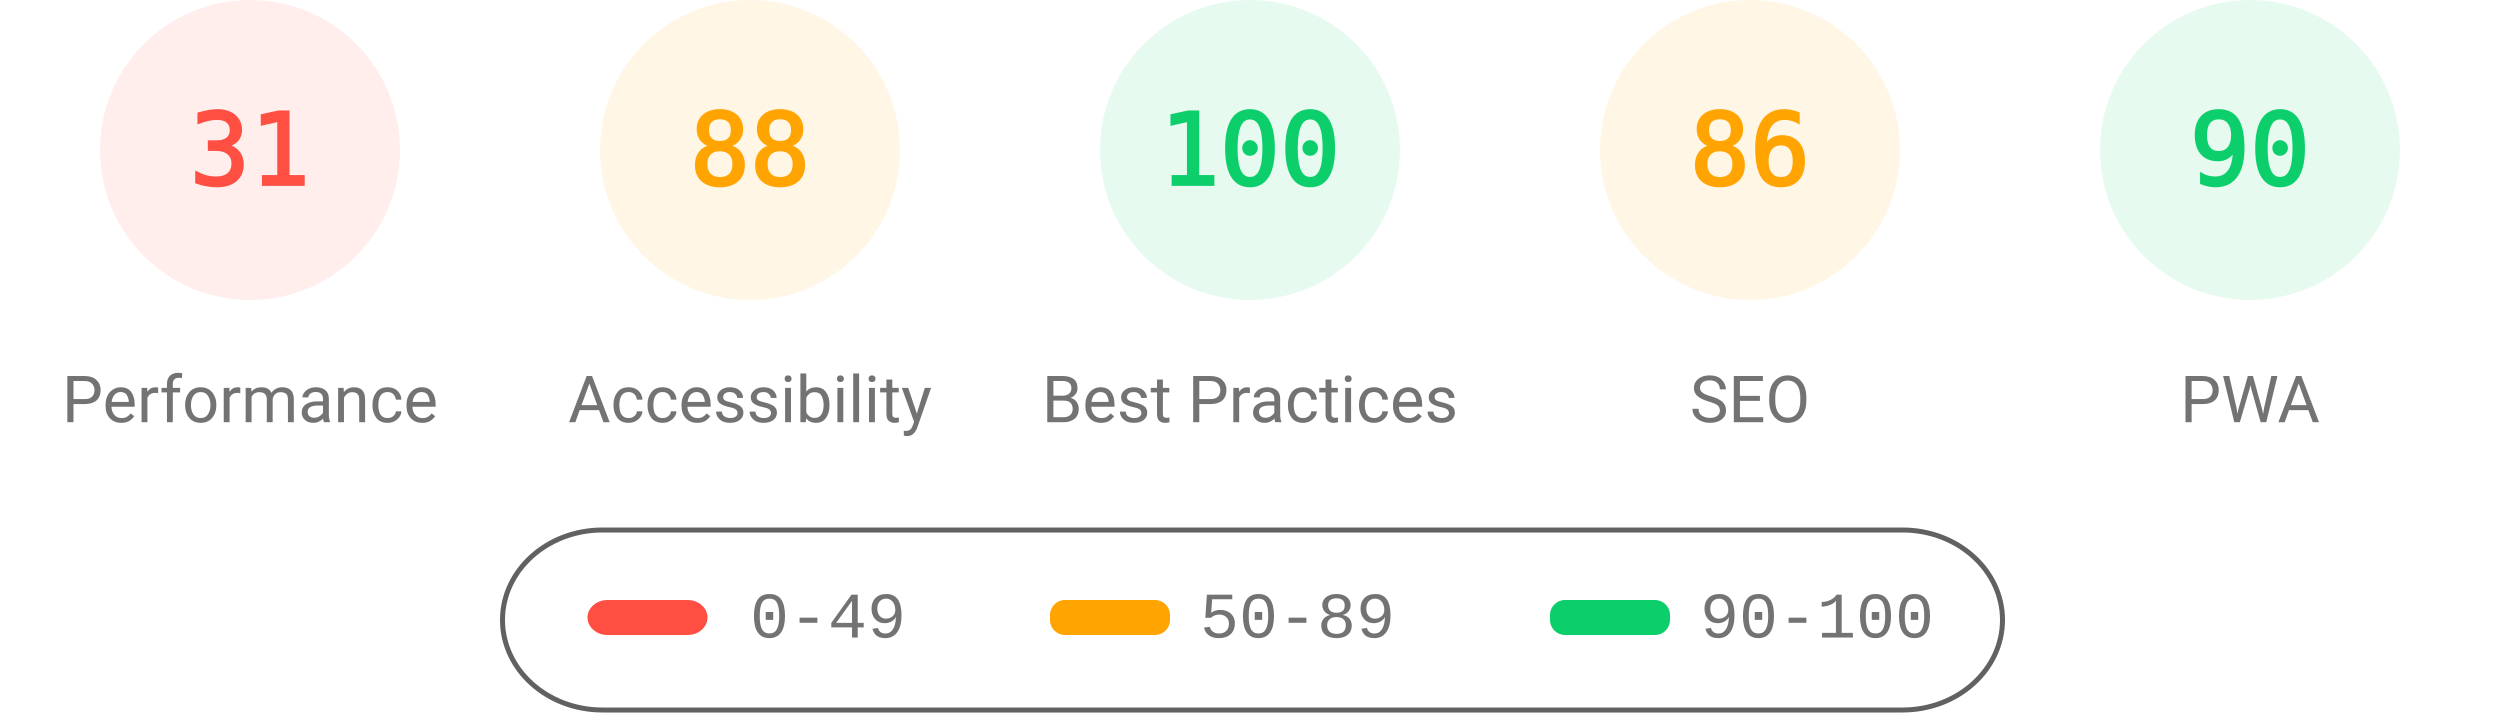
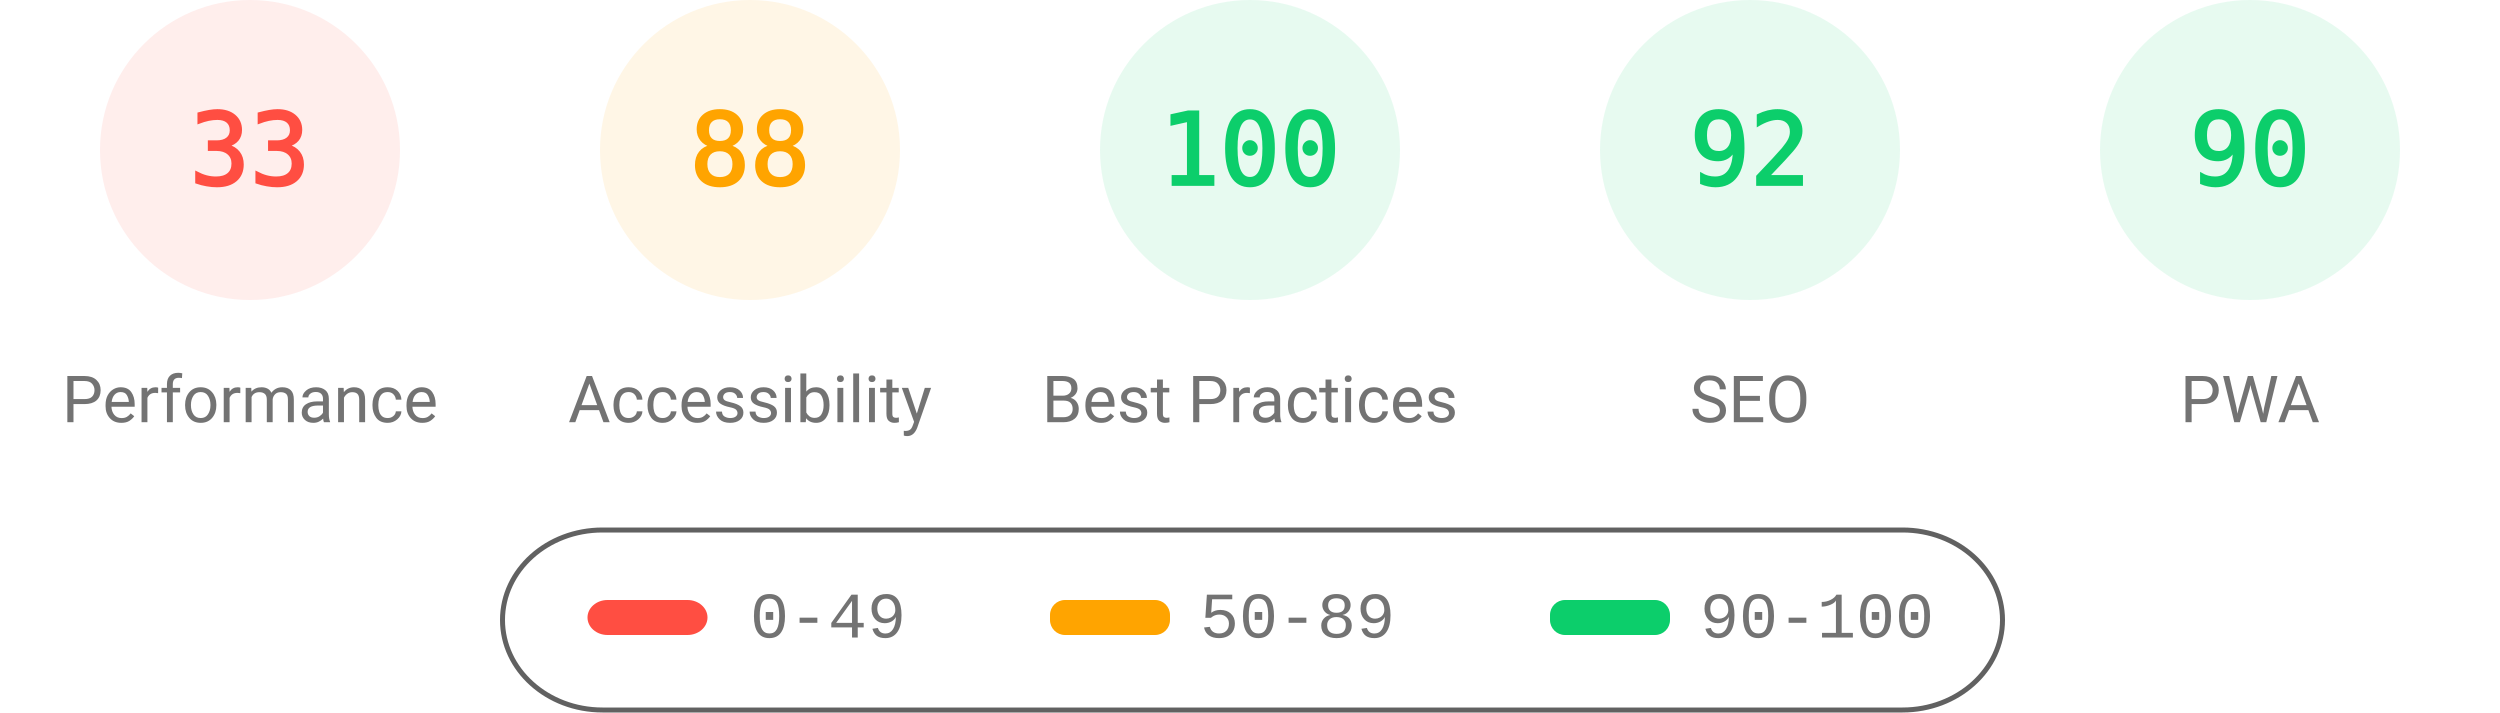
<svg xmlns="http://www.w3.org/2000/svg" fill="none" width="1000" height="285">
  <style>.gauge-base{opacity:.1}.gauge-arc{fill:none;animation-delay:250ms;stroke-linecap:round;transform:rotate(-90deg);transform-origin:100px 60px;animation:load-gauge 1s ease forwards}.guage-text{font-size:40px;font-family:monospace;text-align:center}.guage-red{color:#ff4e42;fill:#ff4e42;stroke:#ff4e42}.guage-orange{color:#ffa400;fill:#ffa400;stroke:#ffa400}.guage-green{color:#0cce6b;fill:#0cce6b;stroke:#0cce6b}.guage-undefined{color:#5c5c5c;fill:#5c5c5c;stroke:#5c5c5c}.guage-title{color:#737373;fill:#737373;stroke:none;font-size:26px;line-height:26px;font-family:Roboto,Halvetica,Arial,sans-serif}@keyframes load-gauge{from{stroke-dasharray:0 352.858}}</style>
  <svg class="guage-div guage-perf guage-red" viewBox="0 0 200 200" width="200" height="200">
    <circle class="gauge-base" r="56" cx="100" cy="60" stroke-width="8" />
-     <circle class="gauge-arc guage-arc-1" r="56" cx="100" cy="60" stroke-width="8" style="stroke-dasharray:109.076,351.858" />
-     <text class="guage-text" x="100" y="60" alignment-baseline="central" dominant-baseline="central" text-anchor="middle">31</text>
+     <circle class="gauge-arc guage-arc-1" r="56" cx="100" cy="60" stroke-width="8" style="stroke-dasharray:116.113,351.858" />
+     <text class="guage-text" x="100" y="60" alignment-baseline="central" dominant-baseline="central" text-anchor="middle">33</text>
    <text class="guage-title" x="100" y="160" alignment-baseline="central" dominant-baseline="central" text-anchor="middle">Performance</text>
  </svg>
  <svg class="guage-div guage-acc guage-orange" viewBox="0 0 200 200" width="200" height="200" x="200">
    <circle class="gauge-base" r="56" cx="100" cy="60" stroke-width="8" />
    <circle class="gauge-arc guage-arc-2" r="56" cx="100" cy="60" stroke-width="8" style="stroke-dasharray:309.635,351.858" />
    <text class="guage-text" x="100" y="60" alignment-baseline="central" dominant-baseline="central" text-anchor="middle">88</text>
    <text class="guage-title" x="100" y="160" alignment-baseline="central" dominant-baseline="central" text-anchor="middle">Accessibility</text>
  </svg>
  <svg class="guage-div guage-best guage-green" viewBox="0 0 200 200" width="200" height="200" x="400">
    <circle class="gauge-base" r="56" cx="100" cy="60" stroke-width="8" />
    <circle class="gauge-arc guage-arc-3" r="56" cx="100" cy="60" stroke-width="8" style="stroke-dasharray:351.858,351.858" />
    <text class="guage-text" x="100" y="60" alignment-baseline="central" dominant-baseline="central" text-anchor="middle">100</text>
    <text class="guage-title" x="100" y="160" alignment-baseline="central" dominant-baseline="central" text-anchor="middle">Best Practices</text>
  </svg>
-   <svg class="guage-div guage-seo guage-orange" viewBox="0 0 200 200" width="200" height="200" x="600">
+   <svg class="guage-div guage-seo guage-green" viewBox="0 0 200 200" width="200" height="200" x="600">
    <circle class="gauge-base" r="56" cx="100" cy="60" stroke-width="8" />
-     <circle class="gauge-arc guage-arc-4" r="56" cx="100" cy="60" stroke-width="8" style="stroke-dasharray:302.598,351.858" />
-     <text class="guage-text" x="100" y="60" alignment-baseline="central" dominant-baseline="central" text-anchor="middle">86</text>
+     <circle class="gauge-arc guage-arc-4" r="56" cx="100" cy="60" stroke-width="8" style="stroke-dasharray:323.709,351.858" />
+     <text class="guage-text" x="100" y="60" alignment-baseline="central" dominant-baseline="central" text-anchor="middle">92</text>
    <text class="guage-title" x="100" y="160" alignment-baseline="central" dominant-baseline="central" text-anchor="middle">SEO</text>
  </svg>
  <svg class="guage-div guage-pwa guage-green" viewBox="0 0 200 200" width="200" height="200" x="800">
    <circle class="gauge-base" r="56" cx="100" cy="60" stroke-width="8" />
    <circle class="gauge-arc guage-arc-4" r="56" cx="100" cy="60" stroke-width="8" style="stroke-dasharray:316.672,351.858" />
    <text class="guage-text" x="100" y="60" alignment-baseline="central" dominant-baseline="central" text-anchor="middle">90</text>
    <text class="guage-title" x="100" y="160" alignment-baseline="central" dominant-baseline="central" text-anchor="middle">PWA</text>
  </svg>
  <svg width="604" height="76" x="200" y="210">
    <path fill="none" id="canvas_background" d="M-1-1h604v80H-1z" />
    <rect fill-opacity="0" stroke="#616161" stroke-width="2" rx="40" id="svg_2" height="72" width="600" y="2" x="1" fill="#000" />
    <rect stroke="#000" rx="8" id="svg_3" height="14" width="48" y="30" x="35" stroke-opacity="null" stroke-width="0" fill="#ff4e42" />
    <rect stroke="#000" rx="6" id="svg_4" height="14" width="48" y="30" x="220" stroke-opacity="null" stroke-width="0" fill="#ffa400" />
    <rect stroke="#000" rx="6" id="svg_5" height="14" width="48" y="30" x="420" stroke-opacity="null" stroke-width="0" fill="#0cce6b" />
    <text xml:space="preserve" text-anchor="start" font-family="'Courier New', Courier, monospace" font-size="26" id="svg_6" y="45" x="100" stroke-opacity="null" stroke-width="0" stroke="#000" fill="#737373">0-49</text>
    <text xml:space="preserve" text-anchor="start" font-family="'Courier New', Courier, monospace" font-size="26" id="svg_7" y="45" x="280" stroke-opacity="null" stroke-width="0" stroke="#000" fill="#737373">50-89</text>
    <text xml:space="preserve" text-anchor="start" font-family="'Courier New', Courier, monospace" font-size="26" id="svg_8" y="45" x="480" stroke-opacity="null" stroke-width="0" stroke="#000" fill="#737373">90-100</text>
  </svg>
</svg>
